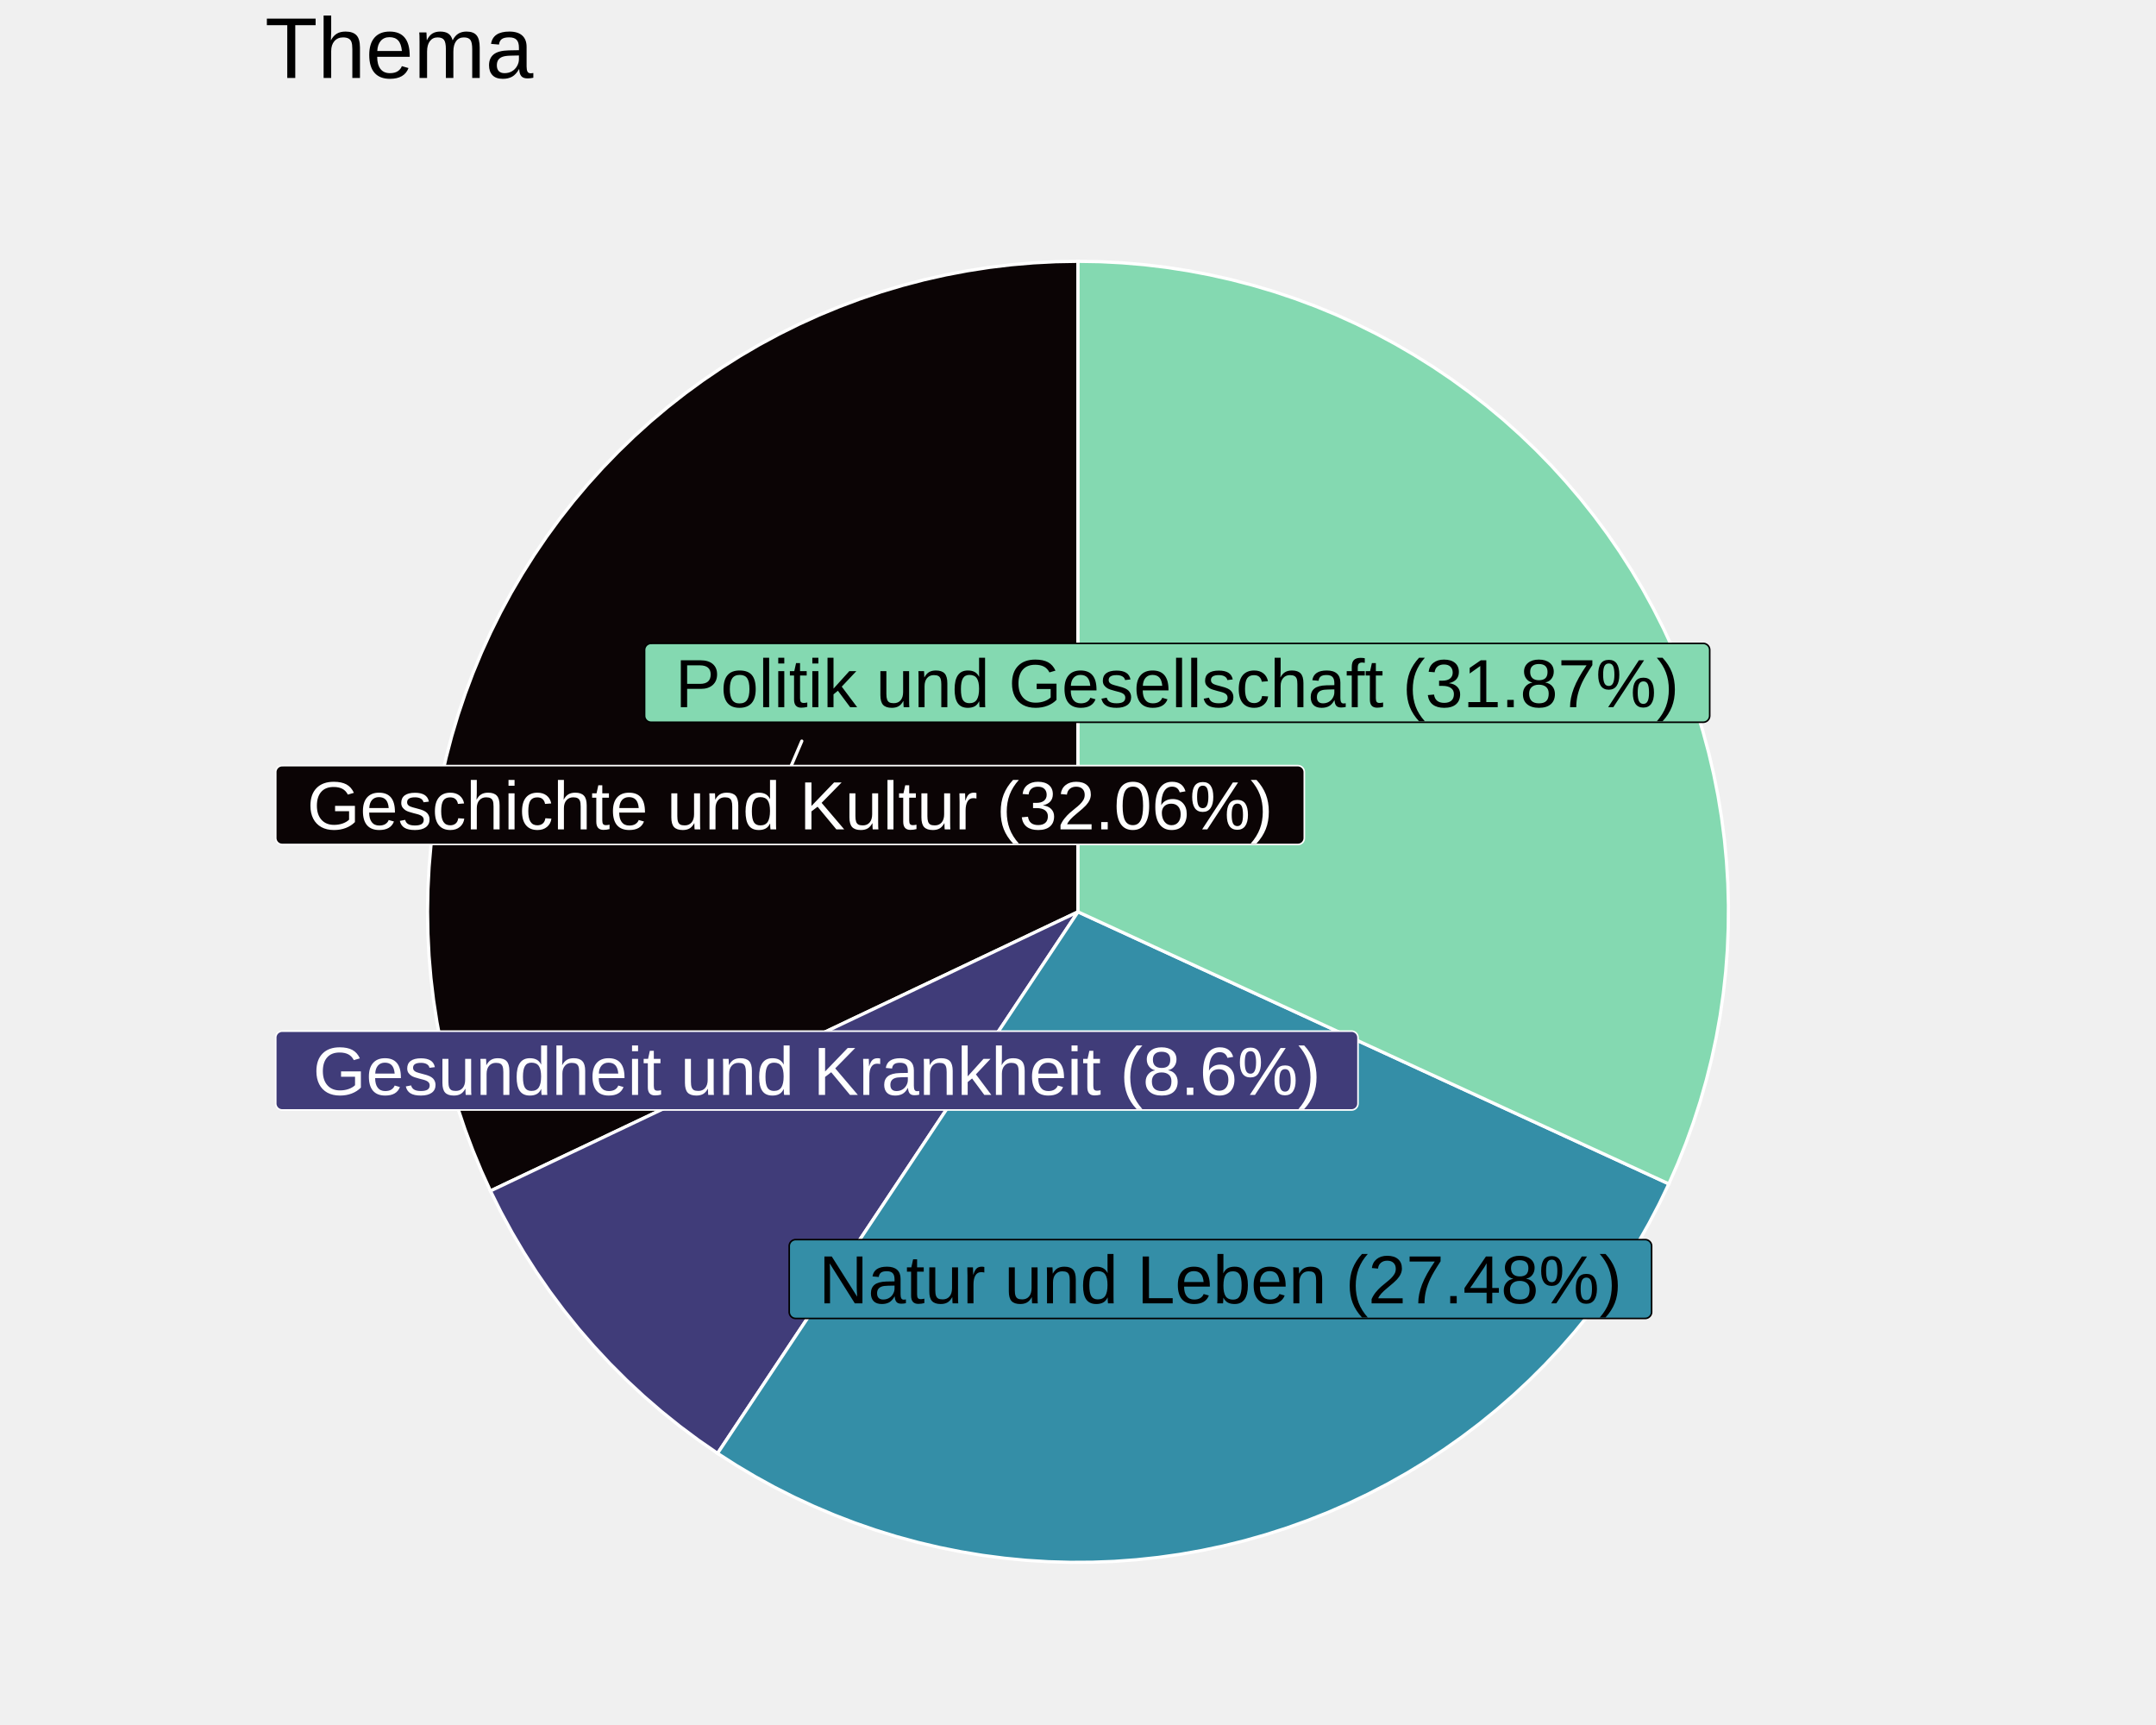
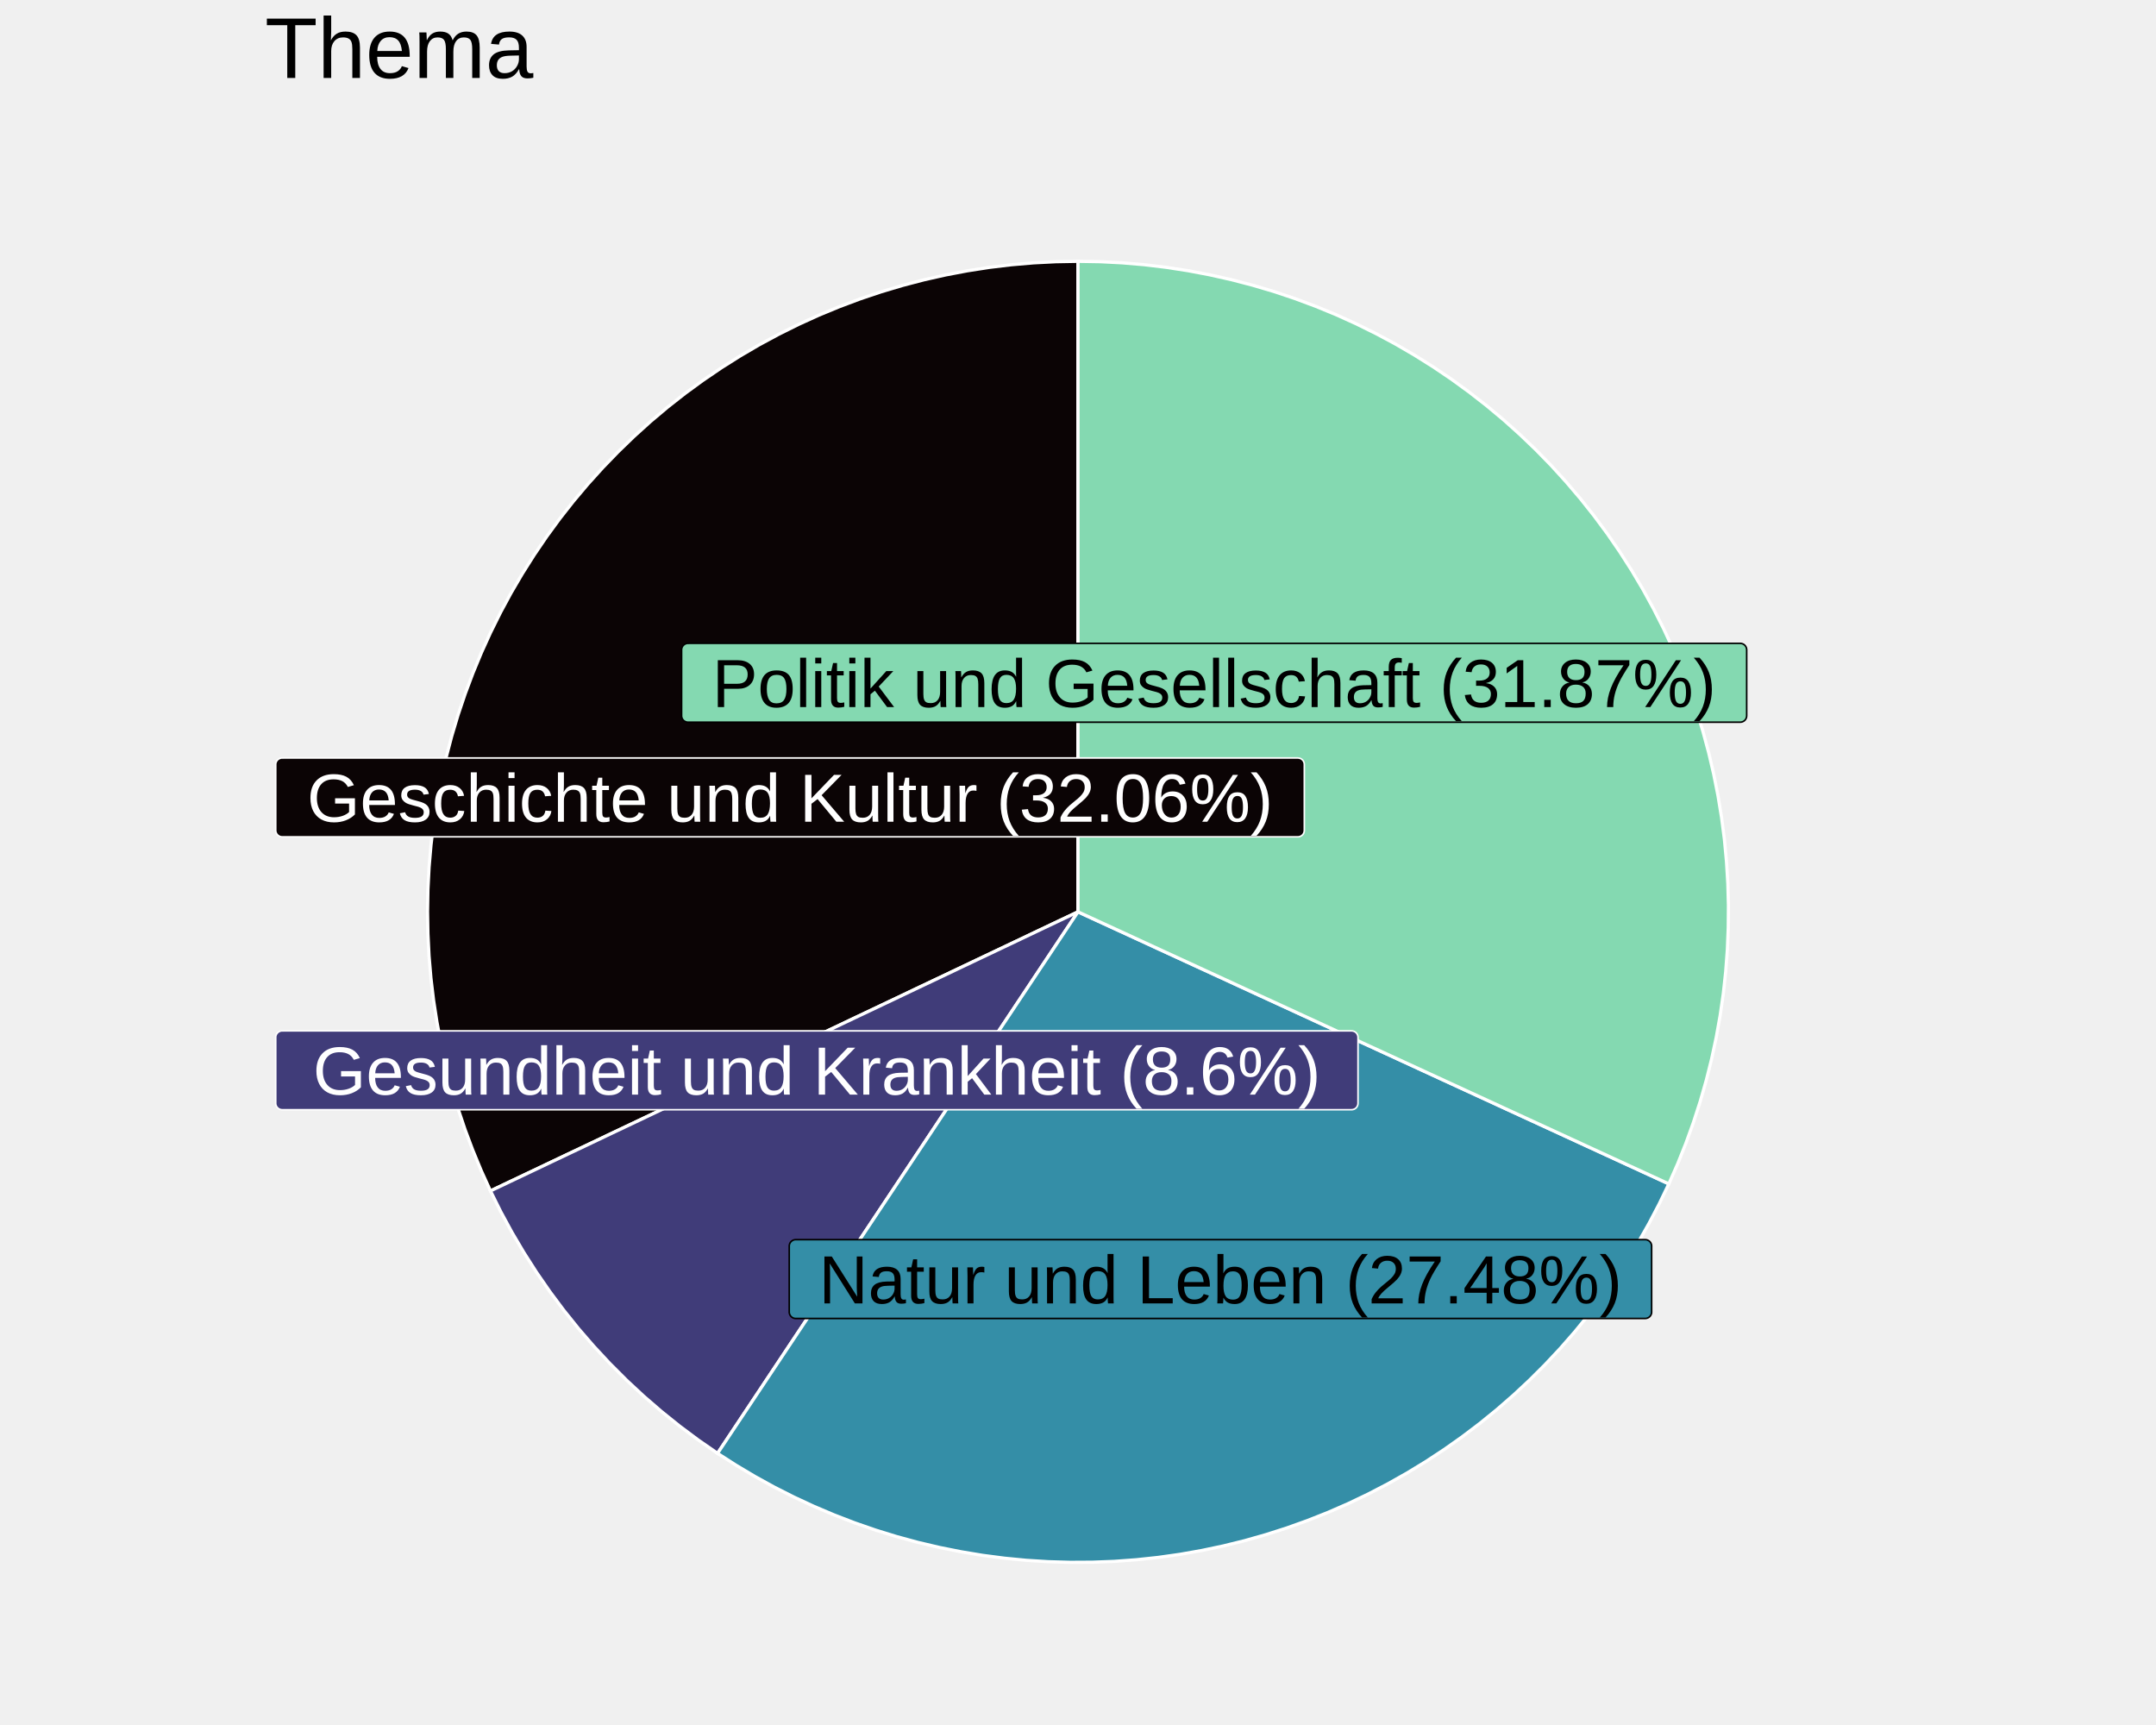
<svg xmlns="http://www.w3.org/2000/svg" class="svglite" width="720.00pt" height="576.00pt" viewBox="0 0 720.00 576.00">
  <defs>
    <style type="text/css">
    .svglite line, .svglite polyline, .svglite polygon, .svglite path, .svglite rect, .svglite circle {
      fill: none;
      stroke: #000000;
      stroke-linecap: round;
      stroke-linejoin: round;
      stroke-miterlimit: 10.00;
    }
    .svglite text {
      white-space: pre;
    }
  </style>
  </defs>
  <rect width="100%" height="100%" style="stroke: none; fill: none;" />
  <defs>
    <clipPath id="cpMC4wMHw3MjAuMDB8MC4wMHw1NzYuMDA=">
      <rect x="0.00" y="0.00" width="720.00" height="576.00" />
    </clipPath>
  </defs>
  <g clip-path="url(#cpMC4wMHw3MjAuMDB8MC4wMHw1NzYuMDA=)">
</g>
  <defs>
    <clipPath id="cpODguNDh8NjMxLjUyfDMyLjk1fDU3Ni4wMA==">
      <rect x="88.48" y="32.95" width="543.05" height="543.05" />
    </clipPath>
  </defs>
  <g clip-path="url(#cpODguNDh8NjMxLjUyfDMyLjk1fDU3Ni4wMA==)">
    <polygon points="360.00,304.48 360.00,296.99 360.00,289.50 360.00,282.01 360.00,274.52 360.00,267.03 360.00,259.54 360.00,252.05 360.00,244.56 360.00,237.06 360.00,229.57 360.00,222.08 360.00,214.59 360.00,207.10 360.00,199.61 360.00,192.12 360.00,184.63 360.00,177.14 360.00,169.65 360.00,162.16 360.00,154.67 360.00,147.18 360.00,139.69 360.00,132.20 360.00,124.71 360.00,117.22 360.00,109.73 360.00,102.24 360.00,94.75 360.00,87.26 352.59,87.39 345.18,87.77 337.79,88.40 330.43,89.28 323.10,90.42 315.82,91.80 308.58,93.43 301.41,95.31 294.31,97.43 287.28,99.79 280.33,102.40 273.48,105.23 266.73,108.30 260.09,111.60 253.56,115.12 247.16,118.87 240.89,122.83 234.76,127.00 228.78,131.37 222.95,135.95 217.27,140.73 211.77,145.70 206.44,150.85 201.28,156.18 196.31,161.68 191.53,167.35 186.95,173.18 182.57,179.17 178.40,185.30 174.44,191.56 170.69,197.96 167.16,204.49 163.86,211.13 160.79,217.88 157.95,224.73 155.35,231.67 152.98,238.70 150.86,245.80 148.98,252.97 147.34,260.21 145.95,267.49 144.82,274.82 143.93,282.18 143.29,289.57 142.91,296.97 142.78,304.39 142.91,311.80 143.28,319.21 143.91,326.60 144.79,333.96 145.92,341.29 147.30,348.57 148.93,355.81 150.81,362.98 152.93,370.09 155.29,377.12 157.89,384.06 160.72,390.91 163.79,397.66 170.55,394.45 177.32,391.24 184.08,388.02 190.85,384.81 197.62,381.60 204.38,378.38 211.15,375.17 217.91,371.96 224.68,368.74 231.45,365.53 238.21,362.32 244.98,359.10 251.74,355.89 258.51,352.68 265.28,349.46 272.04,346.25 278.81,343.04 285.57,339.82 292.34,336.61 299.11,333.40 305.87,330.18 312.64,326.97 319.40,323.76 326.17,320.54 332.94,317.33 339.70,314.12 346.47,310.90 353.23,307.69 360.00,304.48 " style="stroke-width: 1.07; stroke: #FFFFFF; stroke-linecap: butt; stroke-linejoin: miter; fill: #0B0405;" />
    <polygon points="360.00,304.48 353.23,307.69 346.47,310.90 339.70,314.12 332.94,317.33 326.17,320.54 319.40,323.76 312.64,326.97 305.87,330.18 299.11,333.40 292.34,336.61 285.57,339.82 278.81,343.04 272.04,346.25 265.28,349.46 258.51,352.68 251.74,355.89 244.98,359.10 238.21,362.32 231.45,365.53 224.68,368.74 217.91,371.96 211.15,375.17 204.38,378.38 197.62,381.60 190.85,384.81 184.08,388.02 177.32,391.24 170.55,394.45 163.79,397.66 167.27,404.67 171.00,411.54 174.98,418.27 179.19,424.86 183.64,431.29 188.32,437.56 193.22,443.65 198.34,449.56 203.67,455.29 209.20,460.82 214.92,466.14 220.84,471.26 226.93,476.16 233.20,480.84 239.63,485.29 243.78,479.06 247.93,472.82 252.08,466.59 256.23,460.35 260.38,454.12 264.53,447.88 268.68,441.65 272.83,435.41 276.98,429.18 281.13,422.94 285.29,416.71 289.44,410.47 293.59,404.24 297.74,398.00 301.89,391.77 306.04,385.53 310.19,379.30 314.34,373.06 318.49,366.83 322.64,360.59 326.79,354.36 330.94,348.12 335.10,341.89 339.25,335.65 343.40,329.42 347.55,323.18 351.70,316.95 355.85,310.71 360.00,304.48 " style="stroke-width: 1.07; stroke: #FFFFFF; stroke-linecap: butt; stroke-linejoin: miter; fill: #403C79;" />
    <polygon points="360.00,304.48 355.85,310.71 351.70,316.95 347.55,323.18 343.40,329.42 339.25,335.65 335.10,341.89 330.94,348.12 326.79,354.36 322.64,360.59 318.49,366.83 314.34,373.06 310.19,379.30 306.04,385.53 301.89,391.77 297.74,398.00 293.59,404.24 289.44,410.47 285.29,416.71 281.13,422.94 276.98,429.18 272.83,435.41 268.68,441.65 264.53,447.88 260.38,454.12 256.23,460.35 252.08,466.59 247.93,472.82 243.78,479.06 239.63,485.29 245.82,489.26 252.14,493.02 258.58,496.57 265.14,499.89 271.81,502.99 278.58,505.86 285.44,508.50 292.39,510.91 299.42,513.08 306.51,515.01 313.67,516.70 320.88,518.14 328.14,519.35 335.43,520.30 342.75,521.01 350.09,521.47 357.44,521.68 364.79,521.64 372.14,521.36 379.48,520.82 386.79,520.04 394.07,519.01 401.31,517.73 408.51,516.21 415.65,514.45 422.72,512.44 429.73,510.20 436.65,507.72 443.49,505.01 450.23,502.07 456.86,498.90 463.39,495.51 469.80,491.90 476.08,488.08 482.23,484.04 488.24,479.80 494.10,475.36 499.80,470.73 505.35,465.90 510.73,460.89 515.94,455.69 520.97,450.33 525.81,444.80 530.47,439.10 534.93,433.25 539.19,427.26 543.24,421.12 547.09,414.85 550.71,408.46 554.12,401.94 557.31,395.31 550.51,392.18 543.70,389.05 536.90,385.92 530.10,382.79 523.29,379.65 516.49,376.52 509.69,373.39 502.88,370.26 496.08,367.12 489.27,363.99 482.47,360.86 475.67,357.73 468.86,354.59 462.06,351.46 455.25,348.33 448.45,345.20 441.65,342.07 434.84,338.93 428.04,335.80 421.23,332.67 414.43,329.54 407.63,326.40 400.82,323.27 394.02,320.14 387.22,317.01 380.41,313.87 373.61,310.74 366.80,307.61 360.00,304.48 " style="stroke-width: 1.07; stroke: #FFFFFF; stroke-linecap: butt; stroke-linejoin: miter; fill: #348EA7;" />
    <polygon points="360.00,304.48 366.80,307.61 373.61,310.74 380.41,313.87 387.22,317.01 394.02,320.14 400.82,323.27 407.63,326.40 414.43,329.54 421.23,332.67 428.04,335.80 434.84,338.93 441.65,342.07 448.45,345.20 455.25,348.33 462.06,351.46 468.86,354.59 475.67,357.73 482.47,360.86 489.27,363.99 496.08,367.12 502.88,370.26 509.69,373.39 516.49,376.52 523.29,379.65 530.10,382.79 536.90,385.92 543.70,389.05 550.51,392.18 557.31,395.31 560.28,388.57 563.02,381.72 565.52,374.79 567.79,367.78 569.82,360.69 571.61,353.54 573.15,346.33 574.45,339.07 575.50,331.78 576.30,324.45 576.85,317.10 577.15,309.74 577.21,302.36 577.01,295.00 576.56,287.64 575.87,280.30 574.92,272.99 573.73,265.72 572.29,258.49 570.61,251.31 568.69,244.19 566.52,237.15 564.12,230.18 561.48,223.30 558.61,216.51 555.51,209.82 552.18,203.24 548.64,196.78 544.88,190.44 540.90,184.23 536.72,178.16 532.33,172.24 527.74,166.47 522.96,160.86 518.00,155.41 512.85,150.14 507.52,145.04 502.03,140.12 496.37,135.40 490.55,130.87 484.59,126.54 478.48,122.42 472.23,118.50 465.86,114.80 459.36,111.32 452.75,108.06 446.03,105.02 439.22,102.22 432.31,99.65 425.32,97.31 418.25,95.22 411.12,93.36 403.92,91.75 396.68,90.38 389.40,89.26 382.08,88.38 374.73,87.76 367.37,87.38 360.00,87.26 360.00,94.75 360.00,102.24 360.00,109.73 360.00,117.22 360.00,124.71 360.00,132.20 360.00,139.69 360.00,147.18 360.00,154.67 360.00,162.16 360.00,169.65 360.00,177.14 360.00,184.63 360.00,192.12 360.00,199.61 360.00,207.10 360.00,214.59 360.00,222.08 360.00,229.57 360.00,237.06 360.00,244.56 360.00,252.05 360.00,259.54 360.00,267.03 360.00,274.52 360.00,282.01 360.00,289.50 360.00,296.99 360.00,304.48 " style="stroke-width: 1.07; stroke: #FFFFFF; stroke-linecap: butt; stroke-linejoin: miter; fill: #84D9B1;" />
-     <line x1="264.25" y1="255.65" x2="267.76" y2="247.46" style="stroke-width: 1.07; stroke: #FFFFFF;" />
-     <polygon points="94.24,281.98 433.42,281.98 433.34,281.98 433.68,281.97 434.02,281.90 434.35,281.78 434.65,281.60 434.92,281.38 435.15,281.12 435.33,280.83 435.47,280.51 435.55,280.17 435.58,279.82 435.58,279.82 435.58,257.81 435.58,257.81 435.55,257.47 435.47,257.13 435.33,256.81 435.15,256.52 434.92,256.26 434.65,256.04 434.35,255.86 434.02,255.74 433.68,255.67 433.42,255.65 94.24,255.65 94.50,255.67 94.15,255.66 93.81,255.70 93.47,255.79 93.16,255.94 92.87,256.14 92.62,256.38 92.41,256.66 92.25,256.97 92.14,257.30 92.08,257.64 92.08,257.81 92.08,279.82 92.08,279.65 92.08,280.00 92.14,280.34 92.25,280.67 92.41,280.98 92.62,281.26 92.87,281.50 93.16,281.70 93.47,281.84 93.81,281.94 94.15,281.98 " style="stroke-width: 0.53; stroke: #FFFFFF; fill: #0B0405;" />
-     <text x="263.83" y="276.94" text-anchor="middle" style="font-size: 22.76px;fill: #FFFFFF; font-family: &quot;Liberation Sans&quot;;" textLength="333.42px" lengthAdjust="spacingAndGlyphs">Geschichte und Kultur (32.06%)</text>
-     <polygon points="94.24,370.64 451.35,370.64 451.26,370.64 451.61,370.62 451.95,370.55 452.28,370.43 452.58,370.25 452.85,370.03 453.08,369.77 453.26,369.48 453.40,369.16 453.48,368.82 453.51,368.48 453.51,368.48 453.51,346.47 453.51,346.47 453.48,346.12 453.40,345.78 453.26,345.46 453.08,345.17 452.85,344.91 452.58,344.69 452.28,344.52 451.95,344.39 451.61,344.32 451.35,344.31 94.24,344.31 94.50,344.32 94.15,344.31 93.81,344.35 93.47,344.45 93.16,344.60 92.87,344.79 92.62,345.03 92.41,345.31 92.25,345.62 92.14,345.95 92.08,346.29 92.08,346.47 92.08,368.48 92.08,368.30 92.08,368.65 92.14,368.99 92.25,369.32 92.41,369.63 92.62,369.91 92.87,370.15 93.16,370.35 93.47,370.50 93.81,370.59 94.15,370.64 " style="stroke-width: 0.53; stroke: #FFFFFF; fill: #403C79;" />
-     <text x="272.79" y="365.60" text-anchor="middle" style="font-size: 22.76px;fill: #FFFFFF; font-family: &quot;Liberation Sans&quot;;" textLength="351.35px" lengthAdjust="spacingAndGlyphs">Gesundheit und Krankheit (8.6%)</text>
-     <polygon points="265.72,440.25 549.40,440.25 549.32,440.24 549.66,440.23 550.01,440.16 550.33,440.04 550.63,439.86 550.90,439.64 551.13,439.38 551.32,439.09 551.45,438.77 551.54,438.43 551.56,438.09 551.56,438.09 551.56,416.08 551.56,416.08 551.54,415.73 551.45,415.39 551.32,415.07 551.13,414.78 550.90,414.52 550.63,414.30 550.33,414.12 550.01,414.00 549.66,413.93 549.40,413.92 265.72,413.92 265.98,413.93 265.63,413.92 265.29,413.96 264.95,414.06 264.64,414.20 264.35,414.40 264.10,414.64 263.89,414.92 263.73,415.23 263.62,415.56 263.56,415.90 263.56,416.08 263.56,438.09 263.56,437.91 263.56,438.26 263.62,438.60 263.73,438.93 263.89,439.24 264.10,439.52 264.35,439.76 264.64,439.96 264.95,440.11 265.29,440.20 265.63,440.24 " style="stroke-width: 0.53; fill: #348EA7;" />
-     <text x="407.56" y="435.21" text-anchor="middle" style="font-size: 22.76px; font-family: &quot;Liberation Sans&quot;;" textLength="277.93px" lengthAdjust="spacingAndGlyphs">Natur und Leben (27.48%)</text>
-     <polygon points="217.42,241.17 568.80,241.17 568.71,241.17 569.06,241.15 569.40,241.08 569.72,240.96 570.02,240.79 570.29,240.57 570.52,240.31 570.71,240.01 570.84,239.69 570.93,239.36 570.96,239.01 570.96,239.01 570.96,217.00 570.96,217.00 570.93,216.65 570.84,216.31 570.71,215.99 570.52,215.70 570.29,215.44 570.02,215.22 569.72,215.05 569.40,214.92 569.06,214.85 568.80,214.84 217.42,214.84 217.68,214.85 217.33,214.84 216.99,214.88 216.66,214.98 216.34,215.13 216.05,215.32 215.80,215.57 215.60,215.84 215.43,216.15 215.32,216.48 215.27,216.82 215.26,217.00 215.26,239.01 215.27,238.83 215.27,239.18 215.32,239.53 215.43,239.86 215.60,240.16 215.80,240.44 216.05,240.68 216.34,240.88 216.66,241.03 216.99,241.12 217.33,241.17 " style="stroke-width: 0.53; fill: #84D9B1;" />
-     <text x="393.11" y="236.13" text-anchor="middle" style="font-size: 22.76px; font-family: &quot;Liberation Sans&quot;;" textLength="345.61px" lengthAdjust="spacingAndGlyphs">Politik und Gesellschaft (31.87%)</text>
+     <polygon points="94.24,279.43 433.42,279.43 433.34,279.43 433.68,279.42 434.02,279.35 434.35,279.22 434.65,279.05 434.92,278.83 435.15,278.57 435.33,278.28 435.47,277.96 435.55,277.62 435.58,277.27 435.58,277.27 435.58,255.26 435.58,255.26 435.55,254.91 435.47,254.58 435.33,254.26 435.15,253.96 434.92,253.70 434.65,253.48 434.35,253.31 434.02,253.19 433.68,253.12 433.42,253.10 94.24,253.10 94.50,253.12 94.15,253.10 93.81,253.14 93.47,253.24 93.16,253.39 92.87,253.59 92.62,253.83 92.41,254.11 92.25,254.41 92.14,254.74 92.08,255.09 92.08,255.26 92.08,277.27 92.08,277.10 92.08,277.45 92.14,277.79 92.25,278.12 92.41,278.43 92.62,278.70 92.87,278.94 93.16,279.14 93.47,279.29 93.81,279.39 94.15,279.43 " style="stroke-width: 0.53; stroke: #FFFFFF; fill: #0B0405;" />
+     <text x="263.83" y="274.39" text-anchor="middle" style="font-size: 22.76px;fill: #FFFFFF; font-family: &quot;Liberation Sans&quot;;" textLength="333.42px" lengthAdjust="spacingAndGlyphs">Geschichte und Kultur (32.06%)</text>
+     <polygon points="94.24,370.55 451.35,370.55 451.26,370.55 451.61,370.53 451.95,370.46 452.28,370.34 452.58,370.17 452.85,369.95 453.08,369.69 453.26,369.39 453.40,369.07 453.48,368.74 453.51,368.39 453.51,368.39 453.51,346.38 453.51,346.38 453.48,346.03 453.40,345.70 453.26,345.38 453.08,345.08 452.85,344.82 452.58,344.60 452.28,344.43 451.95,344.31 451.61,344.24 451.35,344.22 94.24,344.22 94.50,344.24 94.15,344.22 93.81,344.26 93.47,344.36 93.16,344.51 92.87,344.71 92.62,344.95 92.41,345.23 92.25,345.53 92.14,345.86 92.08,346.21 92.08,346.38 92.08,368.39 92.08,368.22 92.08,368.56 92.14,368.91 92.25,369.24 92.41,369.54 92.62,369.82 92.87,370.06 93.16,370.26 93.47,370.41 93.81,370.51 94.15,370.55 " style="stroke-width: 0.53; stroke: #FFFFFF; fill: #403C79;" />
+     <text x="272.79" y="365.51" text-anchor="middle" style="font-size: 22.76px;fill: #FFFFFF; font-family: &quot;Liberation Sans&quot;;" textLength="351.35px" lengthAdjust="spacingAndGlyphs">Gesundheit und Krankheit (8.6%)</text>
+     <polygon points="265.73,440.26 549.41,440.26 549.33,440.26 549.67,440.24 550.01,440.17 550.34,440.05 550.64,439.88 550.91,439.66 551.14,439.40 551.33,439.10 551.46,438.78 551.55,438.45 551.57,438.10 551.57,438.10 551.57,416.09 551.57,416.09 551.55,415.74 551.46,415.40 551.33,415.08 551.14,414.79 550.91,414.53 550.64,414.31 550.34,414.14 550.01,414.01 549.67,413.94 549.41,413.93 265.73,413.93 265.99,413.94 265.64,413.93 265.29,413.97 264.96,414.07 264.65,414.22 264.36,414.42 264.11,414.66 263.90,414.93 263.74,415.24 263.63,415.57 263.57,415.91 263.57,416.09 263.57,438.10 263.57,437.92 263.57,438.27 263.63,438.62 263.74,438.95 263.90,439.25 264.11,439.53 264.36,439.77 264.65,439.97 264.96,440.12 265.29,440.21 265.64,440.26 " style="stroke-width: 0.53; fill: #348EA7;" />
+     <text x="407.57" y="435.22" text-anchor="middle" style="font-size: 22.76px; font-family: &quot;Liberation Sans&quot;;" textLength="277.93px" lengthAdjust="spacingAndGlyphs">Natur und Leben (27.48%)</text>
+     <polygon points="229.78,241.15 581.15,241.15 581.07,241.15 581.41,241.14 581.75,241.07 582.08,240.94 582.38,240.77 582.65,240.55 582.88,240.29 583.06,240.00 583.20,239.68 583.28,239.34 583.31,238.99 583.31,238.99 583.31,216.98 583.31,216.98 583.28,216.64 583.20,216.30 583.06,215.98 582.88,215.68 582.65,215.42 582.38,215.20 582.08,215.03 581.75,214.91 581.41,214.84 581.15,214.82 229.78,214.82 230.04,214.84 229.69,214.82 229.35,214.87 229.01,214.96 228.70,215.11 228.41,215.31 228.16,215.55 227.95,215.83 227.79,216.14 227.68,216.47 227.62,216.81 227.62,216.98 227.62,238.99 227.62,238.82 227.62,239.17 227.68,239.51 227.79,239.84 227.95,240.15 228.16,240.43 228.41,240.67 228.70,240.86 229.01,241.01 229.35,241.11 229.69,241.15 " style="stroke-width: 0.53; fill: #84D9B1;" />
+     <text x="405.46" y="236.11" text-anchor="middle" style="font-size: 22.76px; font-family: &quot;Liberation Sans&quot;;" textLength="345.61px" lengthAdjust="spacingAndGlyphs">Politik und Gesellschaft (31.87%)</text>
  </g>
  <g clip-path="url(#cpMC4wMHw3MjAuMDB8MC4wMHw1NzYuMDA=)">
    <text x="88.48" y="26.04" style="font-size: 28.80px; font-family: &quot;Liberation Sans&quot;;" textLength="93.14px" lengthAdjust="spacingAndGlyphs">Thema</text>
  </g>
</svg>
